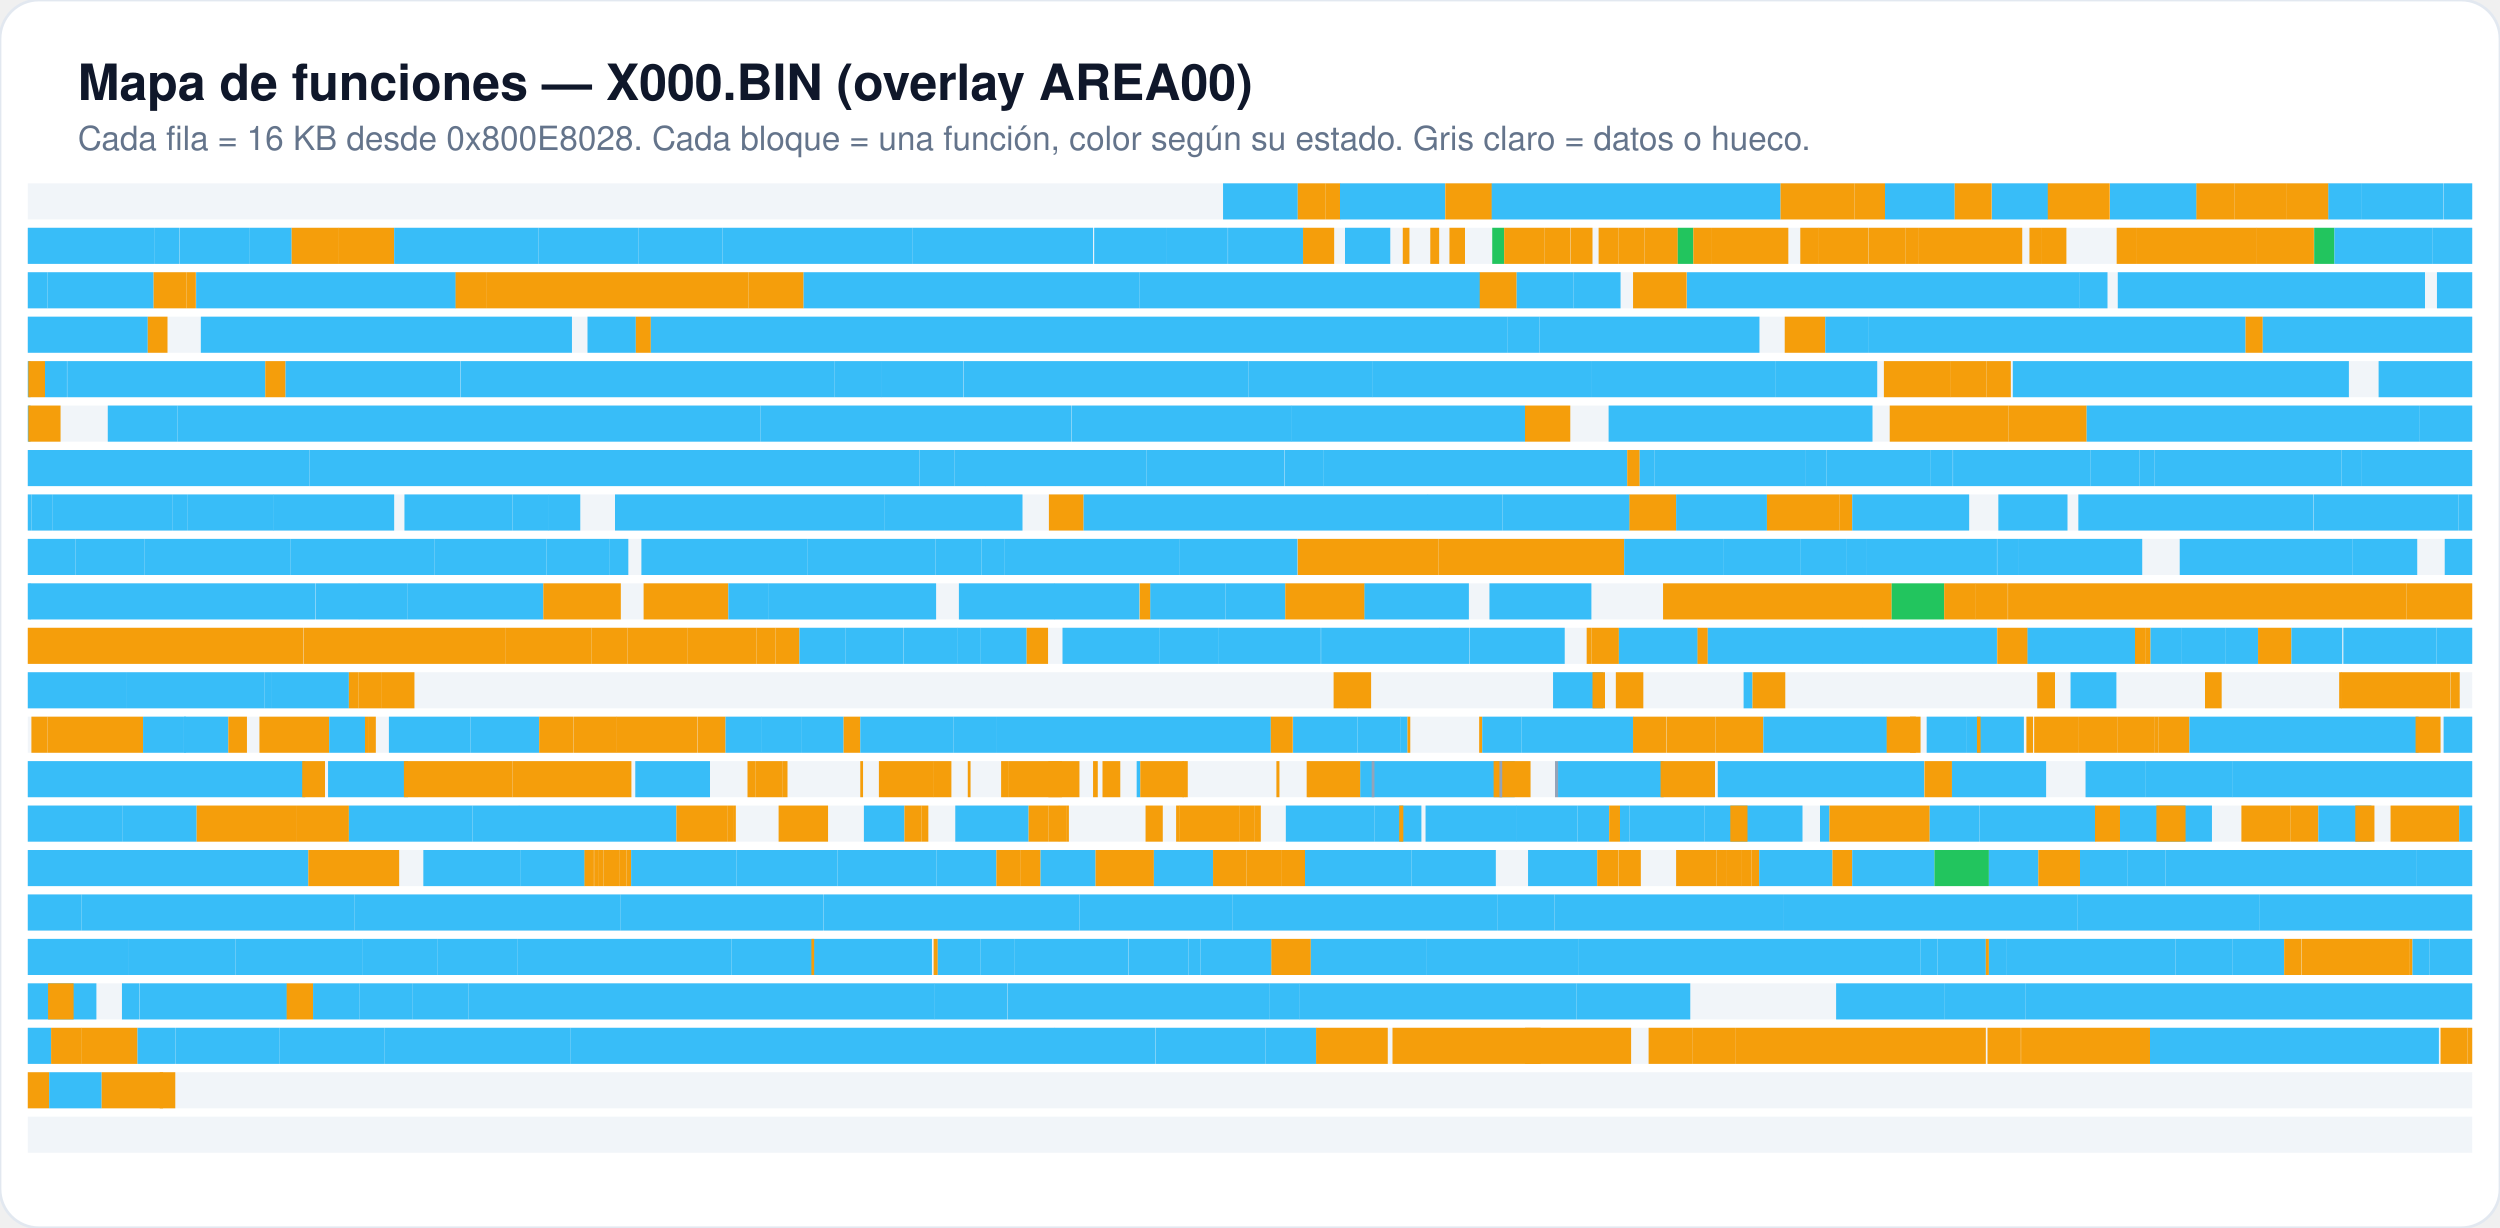
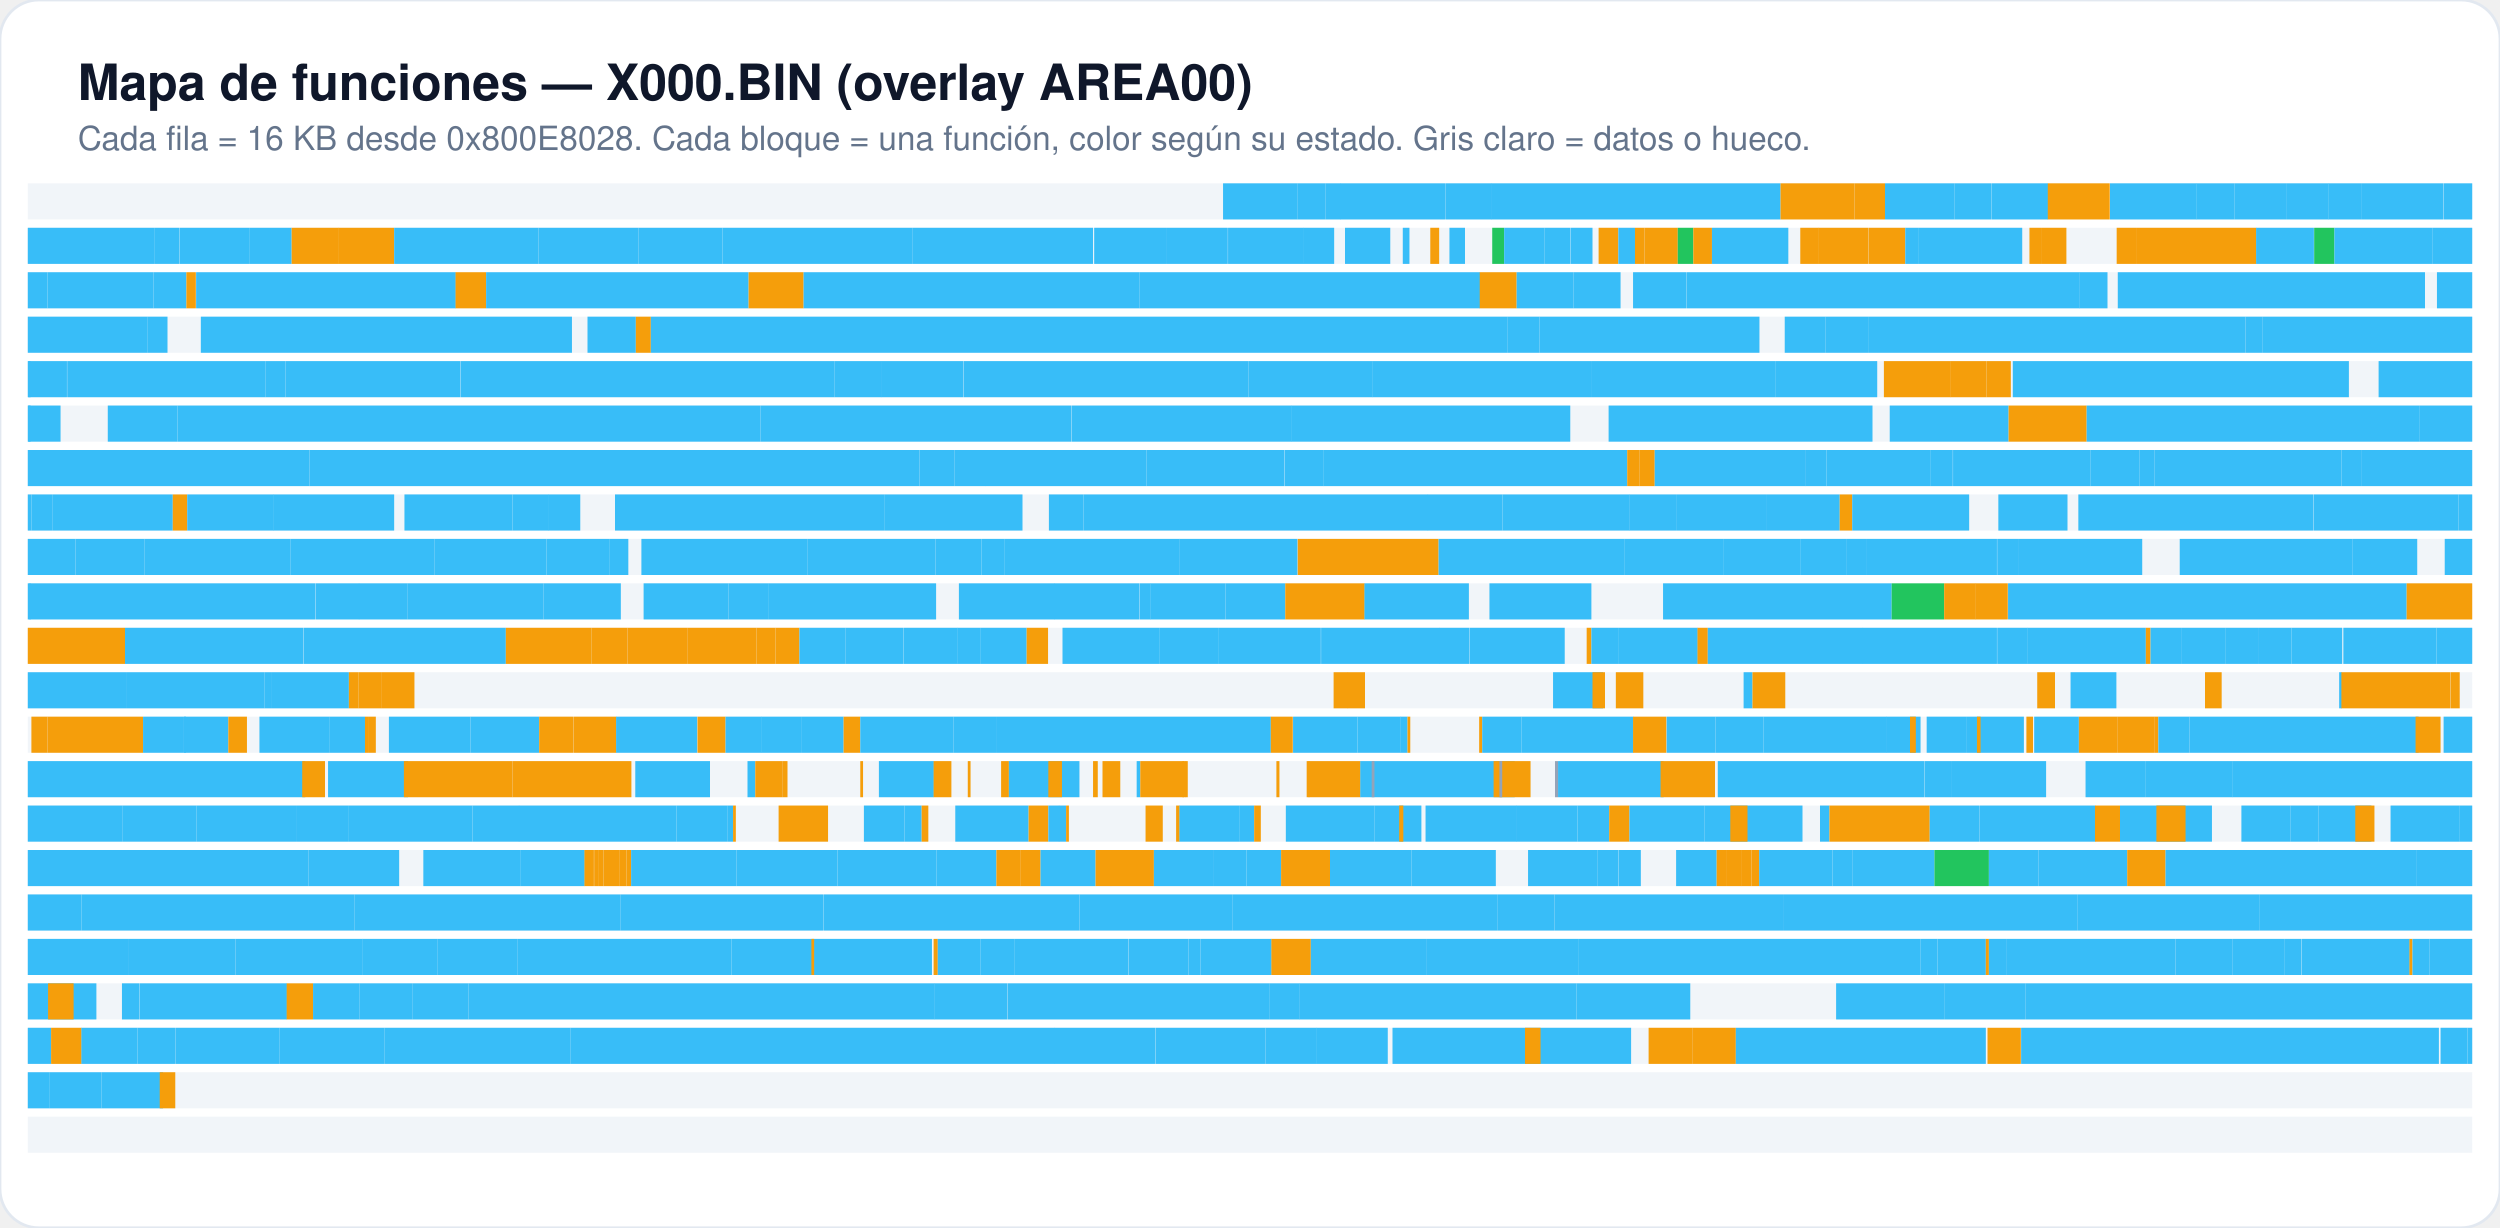
<svg xmlns="http://www.w3.org/2000/svg" width="900" height="442" viewBox="0 0 900 442" role="img" aria-label="Mapa de X000.BIN (overlay AREA00)">
  <rect width="900" height="442" rx="14" fill="#ffffff" stroke="#e2e8f0" />
  <text x="28" y="36" font-family="Segoe UI,Helvetica,Arial,sans-serif" font-size="18" font-weight="700" fill="#0f172a">Mapa de funciones — X000.BIN (overlay AREA00)</text>
  <text x="28" y="54" font-family="Segoe UI,Helvetica,Arial,sans-serif" font-size="12" fill="#64748b">Cada fila = 16 KB desde 0x800E8028. Cada bloque = una función, color según su estado. Gris claro = datos o hueco.</text>
  <rect x="10" y="66" width="880.0" height="13" fill="#f1f5f9" />
  <rect x="10" y="82" width="880.0" height="13" fill="#f1f5f9" />
  <rect x="10" y="98" width="880.0" height="13" fill="#f1f5f9" />
  <rect x="10" y="114" width="880.0" height="13" fill="#f1f5f9" />
  <rect x="10" y="130" width="880.0" height="13" fill="#f1f5f9" />
  <rect x="10" y="146" width="880.0" height="13" fill="#f1f5f9" />
  <rect x="10" y="162" width="880.0" height="13" fill="#f1f5f9" />
  <rect x="10" y="178" width="880.0" height="13" fill="#f1f5f9" />
  <rect x="10" y="194" width="880.0" height="13" fill="#f1f5f9" />
  <rect x="10" y="210" width="880.0" height="13" fill="#f1f5f9" />
  <rect x="10" y="226" width="880.0" height="13" fill="#f1f5f9" />
  <rect x="10" y="242" width="880.0" height="13" fill="#f1f5f9" />
  <rect x="10" y="258" width="880.0" height="13" fill="#f1f5f9" />
  <rect x="10" y="274" width="880.0" height="13" fill="#f1f5f9" />
  <rect x="10" y="290" width="880.0" height="13" fill="#f1f5f9" />
  <rect x="10" y="306" width="880.0" height="13" fill="#f1f5f9" />
  <rect x="10" y="322" width="880.0" height="13" fill="#f1f5f9" />
  <rect x="10" y="338" width="880.0" height="13" fill="#f1f5f9" />
  <rect x="10" y="354" width="880.0" height="13" fill="#f1f5f9" />
  <rect x="10" y="370" width="880.0" height="13" fill="#f1f5f9" />
  <rect x="10" y="386" width="880.0" height="13" fill="#f1f5f9" />
  <rect x="10" y="402" width="880.0" height="13" fill="#f1f5f9" />
  <rect x="440.3" y="66" width="26.9" height="13" fill="#38bdf8" />
-   <rect x="467.2" y="66" width="9.9" height="13" fill="#f59e0b" />
-   <rect x="477.1" y="66" width="5.4" height="13" fill="#f59e0b" />
+   <rect x="467.2" y="66" width="9.9" height="13" fill="#38bdf8" />
+   <rect x="477.1" y="66" width="5.4" height="13" fill="#38bdf8" />
  <rect x="482.4" y="66" width="37.8" height="13" fill="#38bdf8" />
-   <rect x="520.3" y="66" width="16.8" height="13" fill="#f59e0b" />
+   <rect x="520.3" y="66" width="16.8" height="13" fill="#38bdf8" />
  <rect x="537.0" y="66" width="104.0" height="13" fill="#38bdf8" />
  <rect x="641.0" y="66" width="26.6" height="13" fill="#f59e0b" />
  <rect x="667.6" y="66" width="11.0" height="13" fill="#f59e0b" />
  <rect x="678.6" y="66" width="25.1" height="13" fill="#38bdf8" />
-   <rect x="703.7" y="66" width="13.3" height="13" fill="#f59e0b" />
+   <rect x="703.7" y="66" width="13.3" height="13" fill="#38bdf8" />
  <rect x="717.1" y="66" width="20.2" height="13" fill="#38bdf8" />
  <rect x="737.2" y="66" width="22.3" height="13" fill="#f59e0b" />
  <rect x="759.6" y="66" width="31.2" height="13" fill="#38bdf8" />
-   <rect x="790.7" y="66" width="13.8" height="13" fill="#f59e0b" />
-   <rect x="804.5" y="66" width="18.5" height="13" fill="#f59e0b" />
-   <rect x="823.0" y="66" width="15.3" height="13" fill="#f59e0b" />
+   <rect x="790.7" y="66" width="13.8" height="13" fill="#38bdf8" />
+   <rect x="804.5" y="66" width="18.5" height="13" fill="#38bdf8" />
+   <rect x="823.0" y="66" width="15.3" height="13" fill="#38bdf8" />
  <rect x="838.2" y="66" width="11.8" height="13" fill="#38bdf8" />
  <rect x="850.0" y="66" width="29.6" height="13" fill="#38bdf8" />
  <rect x="879.7" y="66" width="10.3" height="13" fill="#38bdf8" />
  <rect x="10.0" y="82" width="45.5" height="13" fill="#38bdf8" />
  <rect x="55.5" y="82" width="9.0" height="13" fill="#38bdf8" />
  <rect x="64.6" y="82" width="25.1" height="13" fill="#38bdf8" />
  <rect x="89.7" y="82" width="15.3" height="13" fill="#38bdf8" />
  <rect x="105.0" y="82" width="17.0" height="13" fill="#f59e0b" />
  <rect x="121.9" y="82" width="20.0" height="13" fill="#f59e0b" />
  <rect x="141.9" y="82" width="52.0" height="13" fill="#38bdf8" />
  <rect x="193.9" y="82" width="35.9" height="13" fill="#38bdf8" />
  <rect x="229.8" y="82" width="30.3" height="13" fill="#38bdf8" />
  <rect x="260.1" y="82" width="68.3" height="13" fill="#38bdf8" />
  <rect x="328.4" y="82" width="65.1" height="13" fill="#38bdf8" />
  <rect x="393.9" y="82" width="26.2" height="13" fill="#38bdf8" />
  <rect x="420.1" y="82" width="21.9" height="13" fill="#38bdf8" />
  <rect x="442.1" y="82" width="27.1" height="13" fill="#38bdf8" />
-   <rect x="469.1" y="82" width="11.2" height="13" fill="#f59e0b" />
+   <rect x="469.1" y="82" width="11.2" height="13" fill="#38bdf8" />
  <rect x="484.2" y="82" width="16.3" height="13" fill="#38bdf8" />
-   <rect x="505.0" y="82" width="2.4" height="13" fill="#f59e0b" />
+   <rect x="505.0" y="82" width="2.4" height="13" fill="#38bdf8" />
  <rect x="514.9" y="82" width="3.2" height="13" fill="#f59e0b" />
-   <rect x="521.8" y="82" width="5.6" height="13" fill="#f59e0b" />
+   <rect x="521.8" y="82" width="5.6" height="13" fill="#38bdf8" />
  <rect x="537.2" y="82" width="4.3" height="13" fill="#22c55e" />
-   <rect x="541.5" y="82" width="14.6" height="13" fill="#f59e0b" />
-   <rect x="556.1" y="82" width="9.2" height="13" fill="#f59e0b" />
-   <rect x="565.4" y="82" width="7.9" height="13" fill="#f59e0b" />
+   <rect x="541.5" y="82" width="14.6" height="13" fill="#38bdf8" />
+   <rect x="556.1" y="82" width="9.2" height="13" fill="#38bdf8" />
+   <rect x="565.4" y="82" width="7.9" height="13" fill="#38bdf8" />
  <rect x="575.5" y="82" width="7.1" height="13" fill="#f59e0b" />
-   <rect x="582.6" y="82" width="6.0" height="13" fill="#f59e0b" />
+   <rect x="582.6" y="82" width="6.0" height="13" fill="#38bdf8" />
  <rect x="588.6" y="82" width="3.4" height="13" fill="#f59e0b" />
  <rect x="592.0" y="82" width="5.6" height="13" fill="#f59e0b" />
  <rect x="597.6" y="82" width="6.4" height="13" fill="#f59e0b" />
  <rect x="604.0" y="82" width="5.6" height="13" fill="#22c55e" />
  <rect x="609.6" y="82" width="6.7" height="13" fill="#f59e0b" />
-   <rect x="616.3" y="82" width="27.5" height="13" fill="#f59e0b" />
+   <rect x="616.3" y="82" width="27.5" height="13" fill="#38bdf8" />
  <rect x="648.1" y="82" width="6.7" height="13" fill="#f59e0b" />
  <rect x="654.7" y="82" width="18.0" height="13" fill="#f59e0b" />
  <rect x="672.8" y="82" width="13.1" height="13" fill="#f59e0b" />
-   <rect x="685.9" y="82" width="4.9" height="13" fill="#f59e0b" />
-   <rect x="690.8" y="82" width="25.6" height="13" fill="#f59e0b" />
-   <rect x="716.4" y="82" width="11.6" height="13" fill="#f59e0b" />
+   <rect x="685.9" y="82" width="4.9" height="13" fill="#38bdf8" />
+   <rect x="690.8" y="82" width="25.6" height="13" fill="#38bdf8" />
+   <rect x="716.4" y="82" width="11.6" height="13" fill="#38bdf8" />
  <rect x="730.6" y="82" width="4.5" height="13" fill="#f59e0b" />
  <rect x="735.1" y="82" width="8.8" height="13" fill="#f59e0b" />
  <rect x="762.0" y="82" width="7.3" height="13" fill="#f59e0b" />
  <rect x="769.3" y="82" width="43.0" height="13" fill="#f59e0b" />
-   <rect x="812.2" y="82" width="20.8" height="13" fill="#f59e0b" />
+   <rect x="812.2" y="82" width="20.8" height="13" fill="#38bdf8" />
  <rect x="833.1" y="82" width="7.3" height="13" fill="#22c55e" />
  <rect x="840.4" y="82" width="35.2" height="13" fill="#38bdf8" />
  <rect x="875.6" y="82" width="14.4" height="13" fill="#38bdf8" />
  <rect x="10.0" y="98" width="7.1" height="13" fill="#38bdf8" />
  <rect x="17.1" y="98" width="38.2" height="13" fill="#38bdf8" />
-   <rect x="55.3" y="98" width="11.8" height="13" fill="#f59e0b" />
+   <rect x="55.3" y="98" width="11.8" height="13" fill="#38bdf8" />
  <rect x="67.1" y="98" width="3.4" height="13" fill="#f59e0b" />
  <rect x="70.6" y="98" width="93.5" height="13" fill="#38bdf8" />
  <rect x="164.0" y="98" width="11.0" height="13" fill="#f59e0b" />
-   <rect x="175.0" y="98" width="32.0" height="13" fill="#f59e0b" />
-   <rect x="207.0" y="98" width="62.5" height="13" fill="#f59e0b" />
+   <rect x="175.0" y="98" width="32.0" height="13" fill="#38bdf8" />
+   <rect x="207.0" y="98" width="62.5" height="13" fill="#38bdf8" />
  <rect x="269.5" y="98" width="19.8" height="13" fill="#f59e0b" />
  <rect x="289.3" y="98" width="121.0" height="13" fill="#38bdf8" />
  <rect x="410.3" y="98" width="122.5" height="13" fill="#38bdf8" />
  <rect x="532.7" y="98" width="13.3" height="13" fill="#f59e0b" />
  <rect x="546.0" y="98" width="20.4" height="13" fill="#38bdf8" />
  <rect x="566.4" y="98" width="17.0" height="13" fill="#38bdf8" />
-   <rect x="587.9" y="98" width="19.3" height="13" fill="#f59e0b" />
+   <rect x="587.9" y="98" width="19.3" height="13" fill="#38bdf8" />
  <rect x="607.3" y="98" width="141.4" height="13" fill="#38bdf8" />
  <rect x="748.6" y="98" width="10.1" height="13" fill="#38bdf8" />
  <rect x="762.4" y="98" width="110.6" height="13" fill="#38bdf8" />
  <rect x="877.3" y="98" width="12.7" height="13" fill="#38bdf8" />
  <rect x="10.0" y="114" width="43.2" height="13" fill="#38bdf8" />
-   <rect x="53.2" y="114" width="7.1" height="13" fill="#f59e0b" />
+   <rect x="53.2" y="114" width="7.1" height="13" fill="#38bdf8" />
  <rect x="72.3" y="114" width="133.6" height="13" fill="#38bdf8" />
  <rect x="211.5" y="114" width="17.4" height="13" fill="#38bdf8" />
  <rect x="228.9" y="114" width="5.4" height="13" fill="#f59e0b" />
  <rect x="234.3" y="114" width="308.3" height="13" fill="#38bdf8" />
  <rect x="542.6" y="114" width="11.6" height="13" fill="#38bdf8" />
  <rect x="554.2" y="114" width="61.4" height="13" fill="#38bdf8" />
  <rect x="615.6" y="114" width="17.8" height="13" fill="#38bdf8" />
-   <rect x="642.5" y="114" width="14.6" height="13" fill="#f59e0b" />
+   <rect x="642.5" y="114" width="14.6" height="13" fill="#38bdf8" />
  <rect x="657.1" y="114" width="15.7" height="13" fill="#38bdf8" />
  <rect x="672.8" y="114" width="135.6" height="13" fill="#38bdf8" />
-   <rect x="808.4" y="114" width="6.2" height="13" fill="#f59e0b" />
+   <rect x="808.4" y="114" width="6.2" height="13" fill="#38bdf8" />
  <rect x="814.6" y="114" width="75.4" height="13" fill="#38bdf8" />
  <rect x="10.0" y="130" width="1.0" height="13" fill="#38bdf8" />
-   <rect x="10.2" y="130" width="6.0" height="13" fill="#f59e0b" />
+   <rect x="10.2" y="130" width="6.0" height="13" fill="#38bdf8" />
  <rect x="16.2" y="130" width="7.9" height="13" fill="#38bdf8" />
  <rect x="24.2" y="130" width="71.3" height="13" fill="#38bdf8" />
-   <rect x="95.5" y="130" width="7.3" height="13" fill="#f59e0b" />
+   <rect x="95.5" y="130" width="7.3" height="13" fill="#38bdf8" />
  <rect x="102.8" y="130" width="62.9" height="13" fill="#38bdf8" />
  <rect x="165.8" y="130" width="23.2" height="13" fill="#38bdf8" />
  <rect x="189.0" y="130" width="111.5" height="13" fill="#38bdf8" />
  <rect x="300.5" y="130" width="17.0" height="13" fill="#38bdf8" />
  <rect x="317.4" y="130" width="29.4" height="13" fill="#38bdf8" />
  <rect x="346.9" y="130" width="102.5" height="13" fill="#38bdf8" />
  <rect x="449.4" y="130" width="44.7" height="13" fill="#38bdf8" />
  <rect x="494.0" y="130" width="79.1" height="13" fill="#38bdf8" />
  <rect x="573.1" y="130" width="66.2" height="13" fill="#38bdf8" />
  <rect x="639.3" y="130" width="36.5" height="13" fill="#38bdf8" />
  <rect x="678.2" y="130" width="24.1" height="13" fill="#f59e0b" />
  <rect x="702.2" y="130" width="12.9" height="13" fill="#f59e0b" />
  <rect x="715.1" y="130" width="8.8" height="13" fill="#f59e0b" />
  <rect x="724.6" y="130" width="121.0" height="13" fill="#38bdf8" />
  <rect x="856.3" y="130" width="33.7" height="13" fill="#38bdf8" />
  <rect x="10.0" y="146" width="1.0" height="13" fill="#38bdf8" />
-   <rect x="10.2" y="146" width="11.6" height="13" fill="#f59e0b" />
+   <rect x="10.2" y="146" width="11.6" height="13" fill="#38bdf8" />
  <rect x="38.8" y="146" width="25.1" height="13" fill="#38bdf8" />
  <rect x="63.9" y="146" width="209.9" height="13" fill="#38bdf8" />
  <rect x="273.8" y="146" width="111.9" height="13" fill="#38bdf8" />
  <rect x="385.8" y="146" width="79.1" height="13" fill="#38bdf8" />
  <rect x="464.8" y="146" width="84.2" height="13" fill="#38bdf8" />
-   <rect x="549.0" y="146" width="16.3" height="13" fill="#f59e0b" />
+   <rect x="549.0" y="146" width="16.3" height="13" fill="#38bdf8" />
  <rect x="579.1" y="146" width="95.0" height="13" fill="#38bdf8" />
-   <rect x="680.3" y="146" width="42.8" height="13" fill="#f59e0b" />
+   <rect x="680.3" y="146" width="42.8" height="13" fill="#38bdf8" />
  <rect x="723.1" y="146" width="28.1" height="13" fill="#f59e0b" />
  <rect x="751.2" y="146" width="119.7" height="13" fill="#38bdf8" />
  <rect x="870.9" y="146" width="19.1" height="13" fill="#38bdf8" />
  <rect x="10.0" y="162" width="101.4" height="13" fill="#38bdf8" />
  <rect x="111.4" y="162" width="219.6" height="13" fill="#38bdf8" />
  <rect x="331.0" y="162" width="12.7" height="13" fill="#38bdf8" />
  <rect x="343.7" y="162" width="11.0" height="13" fill="#38bdf8" />
  <rect x="354.6" y="162" width="58.2" height="13" fill="#38bdf8" />
  <rect x="412.8" y="162" width="49.6" height="13" fill="#38bdf8" />
  <rect x="462.5" y="162" width="14.0" height="13" fill="#38bdf8" />
  <rect x="476.4" y="162" width="109.4" height="13" fill="#38bdf8" />
  <rect x="585.8" y="162" width="4.5" height="13" fill="#f59e0b" />
-   <rect x="590.3" y="162" width="5.4" height="13" fill="#38bdf8" />
+   <rect x="590.3" y="162" width="5.4" height="13" fill="#f59e0b" />
  <rect x="595.7" y="162" width="54.4" height="13" fill="#38bdf8" />
  <rect x="650.0" y="162" width="7.5" height="13" fill="#38bdf8" />
  <rect x="657.5" y="162" width="37.6" height="13" fill="#38bdf8" />
  <rect x="695.1" y="162" width="7.9" height="13" fill="#38bdf8" />
  <rect x="703.1" y="162" width="49.4" height="13" fill="#38bdf8" />
  <rect x="752.5" y="162" width="17.8" height="13" fill="#38bdf8" />
  <rect x="770.3" y="162" width="5.4" height="13" fill="#38bdf8" />
  <rect x="775.7" y="162" width="67.2" height="13" fill="#38bdf8" />
  <rect x="842.9" y="162" width="7.1" height="13" fill="#38bdf8" />
  <rect x="850.0" y="162" width="40.0" height="13" fill="#38bdf8" />
  <rect x="10.0" y="178" width="1.3" height="13" fill="#38bdf8" />
  <rect x="11.3" y="178" width="7.7" height="13" fill="#38bdf8" />
  <rect x="19.0" y="178" width="43.2" height="13" fill="#38bdf8" />
-   <rect x="62.2" y="178" width="5.2" height="13" fill="#38bdf8" />
+   <rect x="62.2" y="178" width="5.2" height="13" fill="#f59e0b" />
  <rect x="67.4" y="178" width="31.2" height="13" fill="#38bdf8" />
  <rect x="98.5" y="178" width="43.4" height="13" fill="#38bdf8" />
  <rect x="145.6" y="178" width="38.9" height="13" fill="#38bdf8" />
  <rect x="184.5" y="178" width="12.9" height="13" fill="#38bdf8" />
  <rect x="197.3" y="178" width="11.6" height="13" fill="#38bdf8" />
  <rect x="221.4" y="178" width="96.9" height="13" fill="#38bdf8" />
  <rect x="318.3" y="178" width="49.8" height="13" fill="#38bdf8" />
-   <rect x="377.6" y="178" width="12.5" height="13" fill="#f59e0b" />
+   <rect x="377.6" y="178" width="12.5" height="13" fill="#38bdf8" />
  <rect x="390.1" y="178" width="124.0" height="13" fill="#38bdf8" />
  <rect x="514.0" y="178" width="26.9" height="13" fill="#38bdf8" />
  <rect x="540.9" y="178" width="45.8" height="13" fill="#38bdf8" />
-   <rect x="586.6" y="178" width="16.8" height="13" fill="#f59e0b" />
+   <rect x="586.6" y="178" width="16.8" height="13" fill="#38bdf8" />
  <rect x="603.4" y="178" width="32.7" height="13" fill="#38bdf8" />
-   <rect x="636.1" y="178" width="26.2" height="13" fill="#f59e0b" />
+   <rect x="636.1" y="178" width="26.2" height="13" fill="#38bdf8" />
  <rect x="662.3" y="178" width="4.5" height="13" fill="#f59e0b" />
  <rect x="666.8" y="178" width="42.1" height="13" fill="#38bdf8" />
  <rect x="719.4" y="178" width="24.9" height="13" fill="#38bdf8" />
  <rect x="748.2" y="178" width="84.6" height="13" fill="#38bdf8" />
  <rect x="832.9" y="178" width="52.2" height="13" fill="#38bdf8" />
  <rect x="885.1" y="178" width="4.9" height="13" fill="#38bdf8" />
  <rect x="10.0" y="194" width="17.2" height="13" fill="#38bdf8" />
  <rect x="27.2" y="194" width="24.9" height="13" fill="#38bdf8" />
  <rect x="52.1" y="194" width="52.4" height="13" fill="#38bdf8" />
  <rect x="104.5" y="194" width="52.0" height="13" fill="#38bdf8" />
  <rect x="156.5" y="194" width="40.2" height="13" fill="#38bdf8" />
  <rect x="196.7" y="194" width="22.6" height="13" fill="#38bdf8" />
  <rect x="219.3" y="194" width="6.9" height="13" fill="#38bdf8" />
  <rect x="230.9" y="194" width="59.9" height="13" fill="#38bdf8" />
  <rect x="290.8" y="194" width="46.0" height="13" fill="#38bdf8" />
  <rect x="336.8" y="194" width="16.5" height="13" fill="#38bdf8" />
  <rect x="353.3" y="194" width="8.2" height="13" fill="#38bdf8" />
  <rect x="361.5" y="194" width="63.2" height="13" fill="#38bdf8" />
  <rect x="424.6" y="194" width="42.5" height="13" fill="#38bdf8" />
  <rect x="467.2" y="194" width="50.7" height="13" fill="#f59e0b" />
-   <rect x="517.9" y="194" width="66.8" height="13" fill="#f59e0b" />
+   <rect x="517.9" y="194" width="66.8" height="13" fill="#38bdf8" />
  <rect x="584.7" y="194" width="35.9" height="13" fill="#38bdf8" />
  <rect x="620.6" y="194" width="27.7" height="13" fill="#38bdf8" />
  <rect x="648.3" y="194" width="16.3" height="13" fill="#38bdf8" />
  <rect x="664.6" y="194" width="7.5" height="13" fill="#38bdf8" />
  <rect x="672.1" y="194" width="46.8" height="13" fill="#38bdf8" />
  <rect x="719.0" y="194" width="7.5" height="13" fill="#38bdf8" />
  <rect x="726.5" y="194" width="44.7" height="13" fill="#38bdf8" />
  <rect x="784.7" y="194" width="62.3" height="13" fill="#38bdf8" />
  <rect x="847.0" y="194" width="23.2" height="13" fill="#38bdf8" />
  <rect x="880.1" y="194" width="9.9" height="13" fill="#38bdf8" />
  <rect x="10.0" y="210" width="1.0" height="13" fill="#38bdf8" />
  <rect x="10.6" y="210" width="102.9" height="13" fill="#38bdf8" />
  <rect x="113.6" y="210" width="15.7" height="13" fill="#38bdf8" />
  <rect x="129.2" y="210" width="17.4" height="13" fill="#38bdf8" />
  <rect x="146.6" y="210" width="49.0" height="13" fill="#38bdf8" />
-   <rect x="195.6" y="210" width="27.9" height="13" fill="#f59e0b" />
-   <rect x="231.7" y="210" width="30.5" height="13" fill="#f59e0b" />
+   <rect x="195.6" y="210" width="27.9" height="13" fill="#38bdf8" />
+   <rect x="231.7" y="210" width="30.5" height="13" fill="#38bdf8" />
  <rect x="262.2" y="210" width="14.6" height="13" fill="#38bdf8" />
  <rect x="276.8" y="210" width="60.2" height="13" fill="#38bdf8" />
  <rect x="345.2" y="210" width="34.6" height="13" fill="#38bdf8" />
  <rect x="379.7" y="210" width="30.5" height="13" fill="#38bdf8" />
-   <rect x="410.3" y="210" width="3.9" height="13" fill="#f59e0b" />
+   <rect x="410.3" y="210" width="3.9" height="13" fill="#38bdf8" />
  <rect x="414.1" y="210" width="27.1" height="13" fill="#38bdf8" />
  <rect x="441.2" y="210" width="21.5" height="13" fill="#38bdf8" />
  <rect x="462.7" y="210" width="28.6" height="13" fill="#f59e0b" />
  <rect x="491.2" y="210" width="37.6" height="13" fill="#38bdf8" />
  <rect x="536.2" y="210" width="36.7" height="13" fill="#38bdf8" />
-   <rect x="598.7" y="210" width="82.3" height="13" fill="#f59e0b" />
+   <rect x="598.7" y="210" width="82.3" height="13" fill="#38bdf8" />
  <rect x="681.0" y="210" width="18.9" height="13" fill="#22c55e" />
  <rect x="699.9" y="210" width="11.4" height="13" fill="#f59e0b" />
  <rect x="711.2" y="210" width="11.6" height="13" fill="#f59e0b" />
-   <rect x="722.9" y="210" width="143.5" height="13" fill="#f59e0b" />
+   <rect x="722.9" y="210" width="143.5" height="13" fill="#38bdf8" />
  <rect x="866.4" y="210" width="23.6" height="13" fill="#f59e0b" />
  <rect x="10.0" y="226" width="35.0" height="13" fill="#f59e0b" />
-   <rect x="45.0" y="226" width="64.2" height="13" fill="#f59e0b" />
-   <rect x="109.3" y="226" width="72.8" height="13" fill="#f59e0b" />
+   <rect x="45.0" y="226" width="64.2" height="13" fill="#38bdf8" />
+   <rect x="109.3" y="226" width="72.8" height="13" fill="#38bdf8" />
  <rect x="182.1" y="226" width="30.9" height="13" fill="#f59e0b" />
  <rect x="213.0" y="226" width="12.9" height="13" fill="#f59e0b" />
  <rect x="225.9" y="226" width="21.5" height="13" fill="#f59e0b" />
  <rect x="247.4" y="226" width="24.9" height="13" fill="#f59e0b" />
  <rect x="272.3" y="226" width="6.9" height="13" fill="#f59e0b" />
  <rect x="279.2" y="226" width="8.6" height="13" fill="#f59e0b" />
  <rect x="287.8" y="226" width="16.5" height="13" fill="#38bdf8" />
  <rect x="304.3" y="226" width="20.8" height="13" fill="#38bdf8" />
  <rect x="325.2" y="226" width="19.6" height="13" fill="#38bdf8" />
  <rect x="344.7" y="226" width="8.4" height="13" fill="#38bdf8" />
  <rect x="353.1" y="226" width="16.5" height="13" fill="#38bdf8" />
  <rect x="369.6" y="226" width="7.7" height="13" fill="#f59e0b" />
  <rect x="382.5" y="226" width="34.8" height="13" fill="#38bdf8" />
  <rect x="417.3" y="226" width="21.5" height="13" fill="#38bdf8" />
  <rect x="438.8" y="226" width="36.7" height="13" fill="#38bdf8" />
  <rect x="475.6" y="226" width="42.8" height="13" fill="#38bdf8" />
  <rect x="518.3" y="226" width="10.7" height="13" fill="#38bdf8" />
  <rect x="529.1" y="226" width="34.2" height="13" fill="#38bdf8" />
  <rect x="571.2" y="226" width="1.7" height="13" fill="#f59e0b" />
-   <rect x="572.9" y="226" width="9.9" height="13" fill="#f59e0b" />
+   <rect x="572.9" y="226" width="9.9" height="13" fill="#38bdf8" />
  <rect x="582.8" y="226" width="28.4" height="13" fill="#38bdf8" />
  <rect x="611.1" y="226" width="3.7" height="13" fill="#f59e0b" />
  <rect x="614.8" y="226" width="55.9" height="13" fill="#38bdf8" />
  <rect x="670.6" y="226" width="48.3" height="13" fill="#38bdf8" />
-   <rect x="719.0" y="226" width="11.0" height="13" fill="#f59e0b" />
+   <rect x="719.0" y="226" width="11.0" height="13" fill="#38bdf8" />
  <rect x="729.9" y="226" width="38.7" height="13" fill="#38bdf8" />
-   <rect x="768.6" y="226" width="3.9" height="13" fill="#f59e0b" />
+   <rect x="768.6" y="226" width="3.9" height="13" fill="#38bdf8" />
  <rect x="772.5" y="226" width="1.7" height="13" fill="#f59e0b" />
  <rect x="774.2" y="226" width="11.0" height="13" fill="#38bdf8" />
  <rect x="785.2" y="226" width="16.1" height="13" fill="#38bdf8" />
  <rect x="801.3" y="226" width="11.6" height="13" fill="#38bdf8" />
-   <rect x="812.9" y="226" width="12.0" height="13" fill="#f59e0b" />
+   <rect x="812.9" y="226" width="12.0" height="13" fill="#38bdf8" />
  <rect x="824.9" y="226" width="18.3" height="13" fill="#38bdf8" />
  <rect x="843.6" y="226" width="33.5" height="13" fill="#38bdf8" />
  <rect x="877.1" y="226" width="12.9" height="13" fill="#38bdf8" />
  <rect x="10.0" y="242" width="35.7" height="13" fill="#38bdf8" />
  <rect x="45.7" y="242" width="49.6" height="13" fill="#38bdf8" />
  <rect x="95.3" y="242" width="2.6" height="13" fill="#38bdf8" />
  <rect x="97.9" y="242" width="27.7" height="13" fill="#38bdf8" />
  <rect x="125.6" y="242" width="3.4" height="13" fill="#f59e0b" />
  <rect x="129.0" y="242" width="8.2" height="13" fill="#f59e0b" />
  <rect x="137.2" y="242" width="8.6" height="13" fill="#f59e0b" />
  <rect x="145.8" y="242" width="3.4" height="13" fill="#f59e0b" />
  <rect x="480.1" y="242" width="5.2" height="13" fill="#f59e0b" />
-   <rect x="485.2" y="242" width="8.4" height="13" fill="#f59e0b" />
+   <rect x="485.2" y="242" width="6.2" height="13" fill="#f59e0b" />
  <rect x="559.1" y="242" width="18.0" height="13" fill="#38bdf8" />
  <rect x="573.3" y="242" width="4.5" height="13" fill="#f59e0b" />
  <rect x="581.7" y="242" width="9.9" height="13" fill="#f59e0b" />
  <rect x="627.7" y="242" width="3.2" height="13" fill="#38bdf8" />
  <rect x="630.9" y="242" width="11.8" height="13" fill="#f59e0b" />
  <rect x="733.4" y="242" width="6.4" height="13" fill="#f59e0b" />
  <rect x="745.4" y="242" width="16.5" height="13" fill="#38bdf8" />
  <rect x="793.8" y="242" width="6.0" height="13" fill="#f59e0b" />
-   <rect x="842.1" y="242" width="1.0" height="13" fill="#f59e0b" />
+   <rect x="842.1" y="242" width="1.0" height="13" fill="#38bdf8" />
  <rect x="842.9" y="242" width="39.3" height="13" fill="#f59e0b" />
  <rect x="882.3" y="242" width="3.2" height="13" fill="#f59e0b" />
  <rect x="11.3" y="258" width="5.8" height="13" fill="#f59e0b" />
  <rect x="17.1" y="258" width="34.4" height="13" fill="#f59e0b" />
  <rect x="51.5" y="258" width="14.4" height="13" fill="#38bdf8" />
  <rect x="65.9" y="258" width="1.0" height="13" fill="#38bdf8" />
  <rect x="66.3" y="258" width="15.9" height="13" fill="#38bdf8" />
  <rect x="82.2" y="258" width="6.7" height="13" fill="#f59e0b" />
-   <rect x="93.4" y="258" width="25.1" height="13" fill="#f59e0b" />
+   <rect x="93.4" y="258" width="25.1" height="13" fill="#38bdf8" />
  <rect x="118.5" y="258" width="12.9" height="13" fill="#38bdf8" />
  <rect x="131.4" y="258" width="1.1" height="13" fill="#f59e0b" />
  <rect x="132.5" y="258" width="2.8" height="13" fill="#f59e0b" />
  <rect x="140.0" y="258" width="29.4" height="13" fill="#38bdf8" />
  <rect x="169.4" y="258" width="24.7" height="13" fill="#38bdf8" />
  <rect x="194.1" y="258" width="12.2" height="13" fill="#f59e0b" />
  <rect x="206.4" y="258" width="15.5" height="13" fill="#f59e0b" />
-   <rect x="221.8" y="258" width="29.2" height="13" fill="#f59e0b" />
+   <rect x="221.8" y="258" width="29.2" height="13" fill="#38bdf8" />
  <rect x="251.1" y="258" width="10.1" height="13" fill="#f59e0b" />
  <rect x="261.2" y="258" width="12.9" height="13" fill="#38bdf8" />
  <rect x="274.0" y="258" width="14.4" height="13" fill="#38bdf8" />
  <rect x="288.4" y="258" width="15.3" height="13" fill="#38bdf8" />
  <rect x="303.7" y="258" width="6.0" height="13" fill="#f59e0b" />
  <rect x="309.7" y="258" width="33.5" height="13" fill="#38bdf8" />
  <rect x="343.2" y="258" width="15.7" height="13" fill="#38bdf8" />
  <rect x="358.9" y="258" width="98.6" height="13" fill="#38bdf8" />
  <rect x="457.5" y="258" width="7.9" height="13" fill="#f59e0b" />
  <rect x="465.5" y="258" width="23.2" height="13" fill="#38bdf8" />
  <rect x="488.7" y="258" width="15.5" height="13" fill="#38bdf8" />
  <rect x="504.1" y="258" width="2.6" height="13" fill="#38bdf8" />
  <rect x="506.7" y="258" width="1.0" height="13" fill="#f59e0b" />
  <rect x="532.5" y="258" width="1.1" height="13" fill="#f59e0b" />
  <rect x="533.6" y="258" width="14.2" height="13" fill="#38bdf8" />
  <rect x="547.8" y="258" width="40.2" height="13" fill="#38bdf8" />
  <rect x="587.9" y="258" width="12.0" height="13" fill="#f59e0b" />
-   <rect x="600.0" y="258" width="17.6" height="13" fill="#f59e0b" />
-   <rect x="617.6" y="258" width="17.2" height="13" fill="#f59e0b" />
+   <rect x="600.0" y="258" width="17.6" height="13" fill="#38bdf8" />
+   <rect x="617.6" y="258" width="17.2" height="13" fill="#38bdf8" />
  <rect x="634.8" y="258" width="44.5" height="13" fill="#38bdf8" />
-   <rect x="679.2" y="258" width="12.2" height="13" fill="#f59e0b" />
+   <rect x="679.2" y="258" width="12.2" height="13" fill="#38bdf8" />
  <rect x="687.6" y="258" width="2.1" height="13" fill="#f59e0b" />
  <rect x="693.6" y="258" width="14.2" height="13" fill="#38bdf8" />
  <rect x="707.8" y="258" width="20.8" height="13" fill="#38bdf8" />
  <rect x="711.7" y="258" width="1.3" height="13" fill="#f59e0b" />
  <rect x="729.5" y="258" width="2.4" height="13" fill="#f59e0b" />
-   <rect x="732.3" y="258" width="16.1" height="13" fill="#f59e0b" />
+   <rect x="732.3" y="258" width="16.1" height="13" fill="#38bdf8" />
  <rect x="748.4" y="258" width="14.0" height="13" fill="#f59e0b" />
  <rect x="762.4" y="258" width="13.1" height="13" fill="#f59e0b" />
  <rect x="775.5" y="258" width="1.5" height="13" fill="#f59e0b" />
-   <rect x="777.0" y="258" width="11.2" height="13" fill="#f59e0b" />
+   <rect x="777.0" y="258" width="11.2" height="13" fill="#38bdf8" />
  <rect x="788.2" y="258" width="82.5" height="13" fill="#38bdf8" />
  <rect x="869.6" y="258" width="9.0" height="13" fill="#f59e0b" />
  <rect x="879.7" y="258" width="10.3" height="13" fill="#38bdf8" />
  <rect x="10.0" y="274" width="99.9" height="13" fill="#38bdf8" />
  <rect x="108.8" y="274" width="8.2" height="13" fill="#f59e0b" />
  <rect x="118.1" y="274" width="28.8" height="13" fill="#38bdf8" />
  <rect x="145.4" y="274" width="39.1" height="13" fill="#f59e0b" />
  <rect x="184.5" y="274" width="42.8" height="13" fill="#f59e0b" />
  <rect x="228.7" y="274" width="26.9" height="13" fill="#38bdf8" />
-   <rect x="269.1" y="274" width="2.8" height="13" fill="#f59e0b" />
+   <rect x="269.1" y="274" width="2.8" height="13" fill="#38bdf8" />
  <rect x="271.9" y="274" width="9.9" height="13" fill="#f59e0b" />
  <rect x="281.8" y="274" width="1.7" height="13" fill="#f59e0b" />
  <rect x="309.7" y="274" width="1.0" height="13" fill="#f59e0b" />
-   <rect x="316.4" y="274" width="19.8" height="13" fill="#f59e0b" />
+   <rect x="316.4" y="274" width="19.8" height="13" fill="#38bdf8" />
  <rect x="336.1" y="274" width="6.4" height="13" fill="#f59e0b" />
  <rect x="348.4" y="274" width="1.0" height="13" fill="#f59e0b" />
  <rect x="360.4" y="274" width="2.8" height="13" fill="#f59e0b" />
-   <rect x="363.2" y="274" width="25.4" height="13" fill="#f59e0b" />
+   <rect x="363.2" y="274" width="25.4" height="13" fill="#38bdf8" />
  <rect x="377.4" y="274" width="4.9" height="13" fill="#f59e0b" />
  <rect x="393.5" y="274" width="1.7" height="13" fill="#f59e0b" />
  <rect x="396.9" y="274" width="6.4" height="13" fill="#f59e0b" />
  <rect x="409.2" y="274" width="1.3" height="13" fill="#38bdf8" />
  <rect x="410.5" y="274" width="15.7" height="13" fill="#f59e0b" />
  <rect x="425.7" y="274" width="1.0" height="13" fill="#f59e0b" />
  <rect x="426.6" y="274" width="1.0" height="13" fill="#f59e0b" />
  <rect x="459.5" y="274" width="1.1" height="13" fill="#f59e0b" />
  <rect x="470.4" y="274" width="1.0" height="13" fill="#f59e0b" />
  <rect x="471.1" y="274" width="18.7" height="13" fill="#f59e0b" />
  <rect x="489.7" y="274" width="55.6" height="13" fill="#38bdf8" />
  <rect x="493.8" y="274" width="1.0" height="13" fill="#94a3b8" />
  <rect x="537.7" y="274" width="13.3" height="13" fill="#f59e0b" />
  <rect x="539.8" y="274" width="1.0" height="13" fill="#94a3b8" />
  <rect x="559.8" y="274" width="1.1" height="13" fill="#94a3b8" />
  <rect x="560.9" y="274" width="38.0" height="13" fill="#38bdf8" />
  <rect x="597.8" y="274" width="19.6" height="13" fill="#f59e0b" />
  <rect x="618.4" y="274" width="74.3" height="13" fill="#38bdf8" />
-   <rect x="692.8" y="274" width="9.9" height="13" fill="#f59e0b" />
+   <rect x="692.8" y="274" width="9.9" height="13" fill="#38bdf8" />
  <rect x="702.7" y="274" width="33.9" height="13" fill="#38bdf8" />
  <rect x="750.8" y="274" width="21.7" height="13" fill="#38bdf8" />
  <rect x="772.5" y="274" width="31.2" height="13" fill="#38bdf8" />
  <rect x="803.6" y="274" width="86.4" height="13" fill="#38bdf8" />
  <rect x="10.0" y="290" width="17.0" height="13" fill="#38bdf8" />
  <rect x="27.0" y="290" width="17.2" height="13" fill="#38bdf8" />
  <rect x="44.2" y="290" width="26.6" height="13" fill="#38bdf8" />
-   <rect x="70.8" y="290" width="36.1" height="13" fill="#f59e0b" />
-   <rect x="106.9" y="290" width="18.7" height="13" fill="#f59e0b" />
+   <rect x="70.8" y="290" width="36.1" height="13" fill="#38bdf8" />
+   <rect x="106.9" y="290" width="18.7" height="13" fill="#38bdf8" />
  <rect x="125.6" y="290" width="44.5" height="13" fill="#38bdf8" />
  <rect x="170.1" y="290" width="16.8" height="13" fill="#38bdf8" />
  <rect x="186.8" y="290" width="56.7" height="13" fill="#38bdf8" />
-   <rect x="243.5" y="290" width="18.5" height="13" fill="#f59e0b" />
-   <rect x="262.0" y="290" width="1.9" height="13" fill="#f59e0b" />
+   <rect x="243.5" y="290" width="18.5" height="13" fill="#38bdf8" />
+   <rect x="262.0" y="290" width="1.9" height="13" fill="#38bdf8" />
  <rect x="263.9" y="290" width="1.0" height="13" fill="#f59e0b" />
  <rect x="280.3" y="290" width="17.8" height="13" fill="#f59e0b" />
  <rect x="311.0" y="290" width="14.6" height="13" fill="#38bdf8" />
-   <rect x="325.6" y="290" width="6.2" height="13" fill="#f59e0b" />
+   <rect x="325.6" y="290" width="6.2" height="13" fill="#38bdf8" />
  <rect x="331.8" y="290" width="2.4" height="13" fill="#f59e0b" />
  <rect x="343.9" y="290" width="26.4" height="13" fill="#38bdf8" />
  <rect x="370.3" y="290" width="7.1" height="13" fill="#f59e0b" />
-   <rect x="377.4" y="290" width="3.9" height="13" fill="#f59e0b" />
-   <rect x="381.2" y="290" width="2.6" height="13" fill="#f59e0b" />
+   <rect x="377.4" y="290" width="3.9" height="13" fill="#38bdf8" />
+   <rect x="381.2" y="290" width="2.6" height="13" fill="#38bdf8" />
  <rect x="383.8" y="290" width="1.0" height="13" fill="#f59e0b" />
  <rect x="412.4" y="290" width="6.2" height="13" fill="#f59e0b" />
  <rect x="423.4" y="290" width="1.3" height="13" fill="#f59e0b" />
-   <rect x="424.6" y="290" width="21.5" height="13" fill="#f59e0b" />
-   <rect x="446.1" y="290" width="5.4" height="13" fill="#f59e0b" />
+   <rect x="424.6" y="290" width="21.5" height="13" fill="#38bdf8" />
+   <rect x="446.1" y="290" width="5.4" height="13" fill="#38bdf8" />
  <rect x="451.5" y="290" width="2.4" height="13" fill="#f59e0b" />
  <rect x="462.9" y="290" width="32.0" height="13" fill="#38bdf8" />
  <rect x="494.9" y="290" width="16.8" height="13" fill="#38bdf8" />
  <rect x="503.7" y="290" width="1.5" height="13" fill="#f59e0b" />
  <rect x="513.2" y="290" width="32.9" height="13" fill="#38bdf8" />
  <rect x="546.0" y="290" width="21.9" height="13" fill="#38bdf8" />
  <rect x="567.9" y="290" width="11.4" height="13" fill="#38bdf8" />
  <rect x="579.3" y="290" width="3.9" height="13" fill="#f59e0b" />
-   <rect x="583.2" y="290" width="3.4" height="13" fill="#38bdf8" />
+   <rect x="583.2" y="290" width="3.4" height="13" fill="#f59e0b" />
  <rect x="586.6" y="290" width="27.1" height="13" fill="#38bdf8" />
  <rect x="613.7" y="290" width="35.2" height="13" fill="#38bdf8" />
  <rect x="622.9" y="290" width="6.2" height="13" fill="#f59e0b" />
  <rect x="655.2" y="290" width="3.4" height="13" fill="#38bdf8" />
  <rect x="658.6" y="290" width="36.1" height="13" fill="#f59e0b" />
  <rect x="694.7" y="290" width="18.0" height="13" fill="#38bdf8" />
  <rect x="712.8" y="290" width="41.5" height="13" fill="#38bdf8" />
  <rect x="754.2" y="290" width="9.0" height="13" fill="#f59e0b" />
  <rect x="763.2" y="290" width="33.1" height="13" fill="#38bdf8" />
  <rect x="776.3" y="290" width="10.5" height="13" fill="#f59e0b" />
-   <rect x="806.9" y="290" width="17.6" height="13" fill="#f59e0b" />
-   <rect x="824.5" y="290" width="10.1" height="13" fill="#f59e0b" />
+   <rect x="806.9" y="290" width="17.6" height="13" fill="#38bdf8" />
+   <rect x="824.5" y="290" width="10.1" height="13" fill="#38bdf8" />
  <rect x="834.6" y="290" width="19.1" height="13" fill="#38bdf8" />
  <rect x="847.9" y="290" width="6.9" height="13" fill="#f59e0b" />
-   <rect x="860.6" y="290" width="24.7" height="13" fill="#f59e0b" />
+   <rect x="860.6" y="290" width="24.7" height="13" fill="#38bdf8" />
  <rect x="885.3" y="290" width="4.7" height="13" fill="#38bdf8" />
  <rect x="10.0" y="306" width="101.0" height="13" fill="#38bdf8" />
-   <rect x="111.0" y="306" width="32.7" height="13" fill="#f59e0b" />
+   <rect x="111.0" y="306" width="32.7" height="13" fill="#38bdf8" />
  <rect x="152.4" y="306" width="16.8" height="13" fill="#38bdf8" />
  <rect x="169.2" y="306" width="18.3" height="13" fill="#38bdf8" />
  <rect x="187.5" y="306" width="23.0" height="13" fill="#38bdf8" />
  <rect x="210.4" y="306" width="3.4" height="13" fill="#f59e0b" />
  <rect x="213.9" y="306" width="1.7" height="13" fill="#f59e0b" />
  <rect x="215.6" y="306" width="1.7" height="13" fill="#f59e0b" />
  <rect x="217.3" y="306" width="5.6" height="13" fill="#f59e0b" />
  <rect x="222.9" y="306" width="2.6" height="13" fill="#f59e0b" />
  <rect x="225.5" y="306" width="1.7" height="13" fill="#f59e0b" />
  <rect x="227.2" y="306" width="38.0" height="13" fill="#38bdf8" />
  <rect x="265.2" y="306" width="36.3" height="13" fill="#38bdf8" />
  <rect x="301.5" y="306" width="35.7" height="13" fill="#38bdf8" />
  <rect x="337.2" y="306" width="21.5" height="13" fill="#38bdf8" />
  <rect x="358.7" y="306" width="8.8" height="13" fill="#f59e0b" />
  <rect x="367.5" y="306" width="7.1" height="13" fill="#f59e0b" />
  <rect x="374.6" y="306" width="19.8" height="13" fill="#38bdf8" />
  <rect x="394.4" y="306" width="5.6" height="13" fill="#f59e0b" />
  <rect x="399.9" y="306" width="15.5" height="13" fill="#f59e0b" />
  <rect x="415.4" y="306" width="21.3" height="13" fill="#38bdf8" />
-   <rect x="436.7" y="306" width="12.0" height="13" fill="#f59e0b" />
-   <rect x="448.7" y="306" width="12.5" height="13" fill="#f59e0b" />
+   <rect x="436.7" y="306" width="12.0" height="13" fill="#38bdf8" />
+   <rect x="448.7" y="306" width="12.5" height="13" fill="#38bdf8" />
  <rect x="461.2" y="306" width="8.6" height="13" fill="#f59e0b" />
-   <rect x="469.8" y="306" width="9.0" height="13" fill="#38bdf8" />
+   <rect x="469.8" y="306" width="9.0" height="13" fill="#f59e0b" />
  <rect x="478.8" y="306" width="29.4" height="13" fill="#38bdf8" />
  <rect x="508.2" y="306" width="30.3" height="13" fill="#38bdf8" />
  <rect x="550.1" y="306" width="24.9" height="13" fill="#38bdf8" />
-   <rect x="575.0" y="306" width="7.7" height="13" fill="#f59e0b" />
-   <rect x="582.8" y="306" width="7.9" height="13" fill="#f59e0b" />
-   <rect x="603.4" y="306" width="14.6" height="13" fill="#f59e0b" />
+   <rect x="575.0" y="306" width="7.7" height="13" fill="#38bdf8" />
+   <rect x="582.8" y="306" width="7.9" height="13" fill="#38bdf8" />
+   <rect x="603.4" y="306" width="14.6" height="13" fill="#38bdf8" />
  <rect x="618.0" y="306" width="3.7" height="13" fill="#f59e0b" />
  <rect x="621.7" y="306" width="5.2" height="13" fill="#f59e0b" />
  <rect x="626.8" y="306" width="3.7" height="13" fill="#f59e0b" />
  <rect x="630.5" y="306" width="2.8" height="13" fill="#f59e0b" />
  <rect x="633.3" y="306" width="26.4" height="13" fill="#38bdf8" />
-   <rect x="659.7" y="306" width="7.1" height="13" fill="#f59e0b" />
+   <rect x="659.7" y="306" width="7.1" height="13" fill="#38bdf8" />
  <rect x="666.8" y="306" width="29.6" height="13" fill="#38bdf8" />
  <rect x="696.4" y="306" width="19.6" height="13" fill="#22c55e" />
  <rect x="716.0" y="306" width="17.8" height="13" fill="#38bdf8" />
-   <rect x="733.8" y="306" width="15.0" height="13" fill="#f59e0b" />
+   <rect x="733.8" y="306" width="15.0" height="13" fill="#38bdf8" />
  <rect x="748.8" y="306" width="17.0" height="13" fill="#38bdf8" />
-   <rect x="765.8" y="306" width="13.8" height="13" fill="#38bdf8" />
+   <rect x="765.8" y="306" width="13.8" height="13" fill="#f59e0b" />
  <rect x="779.6" y="306" width="90.2" height="13" fill="#38bdf8" />
  <rect x="869.8" y="306" width="20.2" height="13" fill="#38bdf8" />
  <rect x="10.0" y="322" width="19.3" height="13" fill="#38bdf8" />
  <rect x="29.3" y="322" width="98.4" height="13" fill="#38bdf8" />
  <rect x="127.7" y="322" width="95.6" height="13" fill="#38bdf8" />
  <rect x="223.3" y="322" width="73.0" height="13" fill="#38bdf8" />
  <rect x="296.4" y="322" width="92.2" height="13" fill="#38bdf8" />
  <rect x="388.6" y="322" width="55.2" height="13" fill="#38bdf8" />
  <rect x="443.8" y="322" width="95.4" height="13" fill="#38bdf8" />
  <rect x="539.2" y="322" width="20.4" height="13" fill="#38bdf8" />
  <rect x="559.6" y="322" width="82.3" height="13" fill="#38bdf8" />
  <rect x="641.9" y="322" width="105.9" height="13" fill="#38bdf8" />
  <rect x="747.8" y="322" width="65.5" height="13" fill="#38bdf8" />
  <rect x="813.3" y="322" width="76.7" height="13" fill="#38bdf8" />
  <rect x="10.0" y="338" width="36.1" height="13" fill="#38bdf8" />
  <rect x="46.1" y="338" width="38.7" height="13" fill="#38bdf8" />
  <rect x="84.8" y="338" width="45.8" height="13" fill="#38bdf8" />
  <rect x="130.5" y="338" width="27.1" height="13" fill="#38bdf8" />
  <rect x="157.6" y="338" width="28.6" height="13" fill="#38bdf8" />
  <rect x="186.2" y="338" width="77.1" height="13" fill="#38bdf8" />
  <rect x="263.3" y="338" width="72.2" height="13" fill="#38bdf8" />
  <rect x="292.1" y="338" width="1.0" height="13" fill="#f59e0b" />
  <rect x="336.1" y="338" width="1.5" height="13" fill="#f59e0b" />
  <rect x="337.6" y="338" width="15.3" height="13" fill="#38bdf8" />
  <rect x="352.9" y="338" width="12.2" height="13" fill="#38bdf8" />
  <rect x="365.1" y="338" width="41.2" height="13" fill="#38bdf8" />
  <rect x="406.4" y="338" width="21.5" height="13" fill="#38bdf8" />
  <rect x="427.9" y="338" width="4.3" height="13" fill="#38bdf8" />
  <rect x="432.2" y="338" width="25.6" height="13" fill="#38bdf8" />
  <rect x="457.7" y="338" width="14.2" height="13" fill="#f59e0b" />
  <rect x="471.9" y="338" width="41.5" height="13" fill="#38bdf8" />
  <rect x="513.4" y="338" width="55.0" height="13" fill="#38bdf8" />
  <rect x="568.4" y="338" width="63.4" height="13" fill="#38bdf8" />
  <rect x="631.8" y="338" width="59.5" height="13" fill="#38bdf8" />
  <rect x="691.3" y="338" width="6.2" height="13" fill="#38bdf8" />
  <rect x="697.5" y="338" width="17.4" height="13" fill="#38bdf8" />
  <rect x="714.9" y="338" width="1.1" height="13" fill="#f59e0b" />
  <rect x="716.0" y="338" width="6.2" height="13" fill="#38bdf8" />
  <rect x="722.2" y="338" width="61.0" height="13" fill="#38bdf8" />
  <rect x="783.2" y="338" width="20.4" height="13" fill="#38bdf8" />
  <rect x="803.6" y="338" width="18.7" height="13" fill="#38bdf8" />
-   <rect x="822.3" y="338" width="6.2" height="13" fill="#f59e0b" />
-   <rect x="828.6" y="338" width="38.9" height="13" fill="#f59e0b" />
+   <rect x="822.3" y="338" width="6.2" height="13" fill="#38bdf8" />
+   <rect x="828.6" y="338" width="38.9" height="13" fill="#38bdf8" />
  <rect x="867.4" y="338" width="1.1" height="13" fill="#f59e0b" />
  <rect x="868.5" y="338" width="6.2" height="13" fill="#38bdf8" />
  <rect x="874.7" y="338" width="15.3" height="13" fill="#38bdf8" />
  <rect x="10.0" y="354" width="24.7" height="13" fill="#38bdf8" />
  <rect x="17.3" y="354" width="9.2" height="13" fill="#f59e0b" />
  <rect x="43.9" y="354" width="6.2" height="13" fill="#38bdf8" />
  <rect x="50.2" y="354" width="53.1" height="13" fill="#38bdf8" />
  <rect x="103.2" y="354" width="9.5" height="13" fill="#f59e0b" />
  <rect x="112.7" y="354" width="16.8" height="13" fill="#38bdf8" />
  <rect x="129.5" y="354" width="18.9" height="13" fill="#38bdf8" />
  <rect x="148.4" y="354" width="20.2" height="13" fill="#38bdf8" />
  <rect x="168.6" y="354" width="167.8" height="13" fill="#38bdf8" />
  <rect x="336.3" y="354" width="26.4" height="13" fill="#38bdf8" />
  <rect x="362.8" y="354" width="94.1" height="13" fill="#38bdf8" />
  <rect x="456.9" y="354" width="11.0" height="13" fill="#38bdf8" />
  <rect x="467.8" y="354" width="99.7" height="13" fill="#38bdf8" />
  <rect x="567.5" y="354" width="41.0" height="13" fill="#38bdf8" />
  <rect x="661.0" y="354" width="38.9" height="13" fill="#38bdf8" />
  <rect x="699.9" y="354" width="29.2" height="13" fill="#38bdf8" />
  <rect x="729.1" y="354" width="160.9" height="13" fill="#38bdf8" />
  <rect x="10.0" y="370" width="8.4" height="13" fill="#38bdf8" />
  <rect x="18.4" y="370" width="11.0" height="13" fill="#f59e0b" />
-   <rect x="29.3" y="370" width="20.2" height="13" fill="#f59e0b" />
+   <rect x="29.3" y="370" width="20.2" height="13" fill="#38bdf8" />
  <rect x="49.5" y="370" width="13.5" height="13" fill="#38bdf8" />
  <rect x="63.1" y="370" width="37.6" height="13" fill="#38bdf8" />
  <rect x="100.7" y="370" width="37.8" height="13" fill="#38bdf8" />
  <rect x="138.5" y="370" width="36.1" height="13" fill="#38bdf8" />
  <rect x="174.6" y="370" width="30.7" height="13" fill="#38bdf8" />
  <rect x="205.3" y="370" width="174.5" height="13" fill="#38bdf8" />
  <rect x="379.7" y="370" width="36.3" height="13" fill="#38bdf8" />
  <rect x="416.1" y="370" width="39.5" height="13" fill="#38bdf8" />
  <rect x="455.6" y="370" width="18.3" height="13" fill="#38bdf8" />
-   <rect x="473.8" y="370" width="25.8" height="13" fill="#f59e0b" />
-   <rect x="501.3" y="370" width="85.9" height="13" fill="#f59e0b" />
+   <rect x="473.8" y="370" width="25.8" height="13" fill="#38bdf8" />
+   <rect x="501.3" y="370" width="85.9" height="13" fill="#38bdf8" />
  <rect x="549.0" y="370" width="5.6" height="13" fill="#f59e0b" />
  <rect x="593.5" y="370" width="15.9" height="13" fill="#f59e0b" />
  <rect x="609.4" y="370" width="15.5" height="13" fill="#f59e0b" />
-   <rect x="624.9" y="370" width="90.0" height="13" fill="#f59e0b" />
+   <rect x="624.9" y="370" width="90.0" height="13" fill="#38bdf8" />
  <rect x="715.5" y="370" width="12.0" height="13" fill="#f59e0b" />
-   <rect x="727.6" y="370" width="46.4" height="13" fill="#f59e0b" />
+   <rect x="727.6" y="370" width="46.4" height="13" fill="#38bdf8" />
  <rect x="774.0" y="370" width="104.0" height="13" fill="#38bdf8" />
-   <rect x="878.6" y="370" width="9.7" height="13" fill="#f59e0b" />
-   <rect x="888.3" y="370" width="1.7" height="13" fill="#f59e0b" />
-   <rect x="10.0" y="386" width="7.7" height="13" fill="#f59e0b" />
+   <rect x="878.6" y="370" width="9.7" height="13" fill="#38bdf8" />
+   <rect x="888.3" y="370" width="1.7" height="13" fill="#38bdf8" />
+   <rect x="10.0" y="386" width="7.7" height="13" fill="#38bdf8" />
  <rect x="17.7" y="386" width="18.9" height="13" fill="#38bdf8" />
-   <rect x="36.6" y="386" width="22.1" height="13" fill="#f59e0b" />
+   <rect x="36.6" y="386" width="22.1" height="13" fill="#38bdf8" />
  <rect x="57.5" y="386" width="5.6" height="13" fill="#f59e0b" />
</svg>
